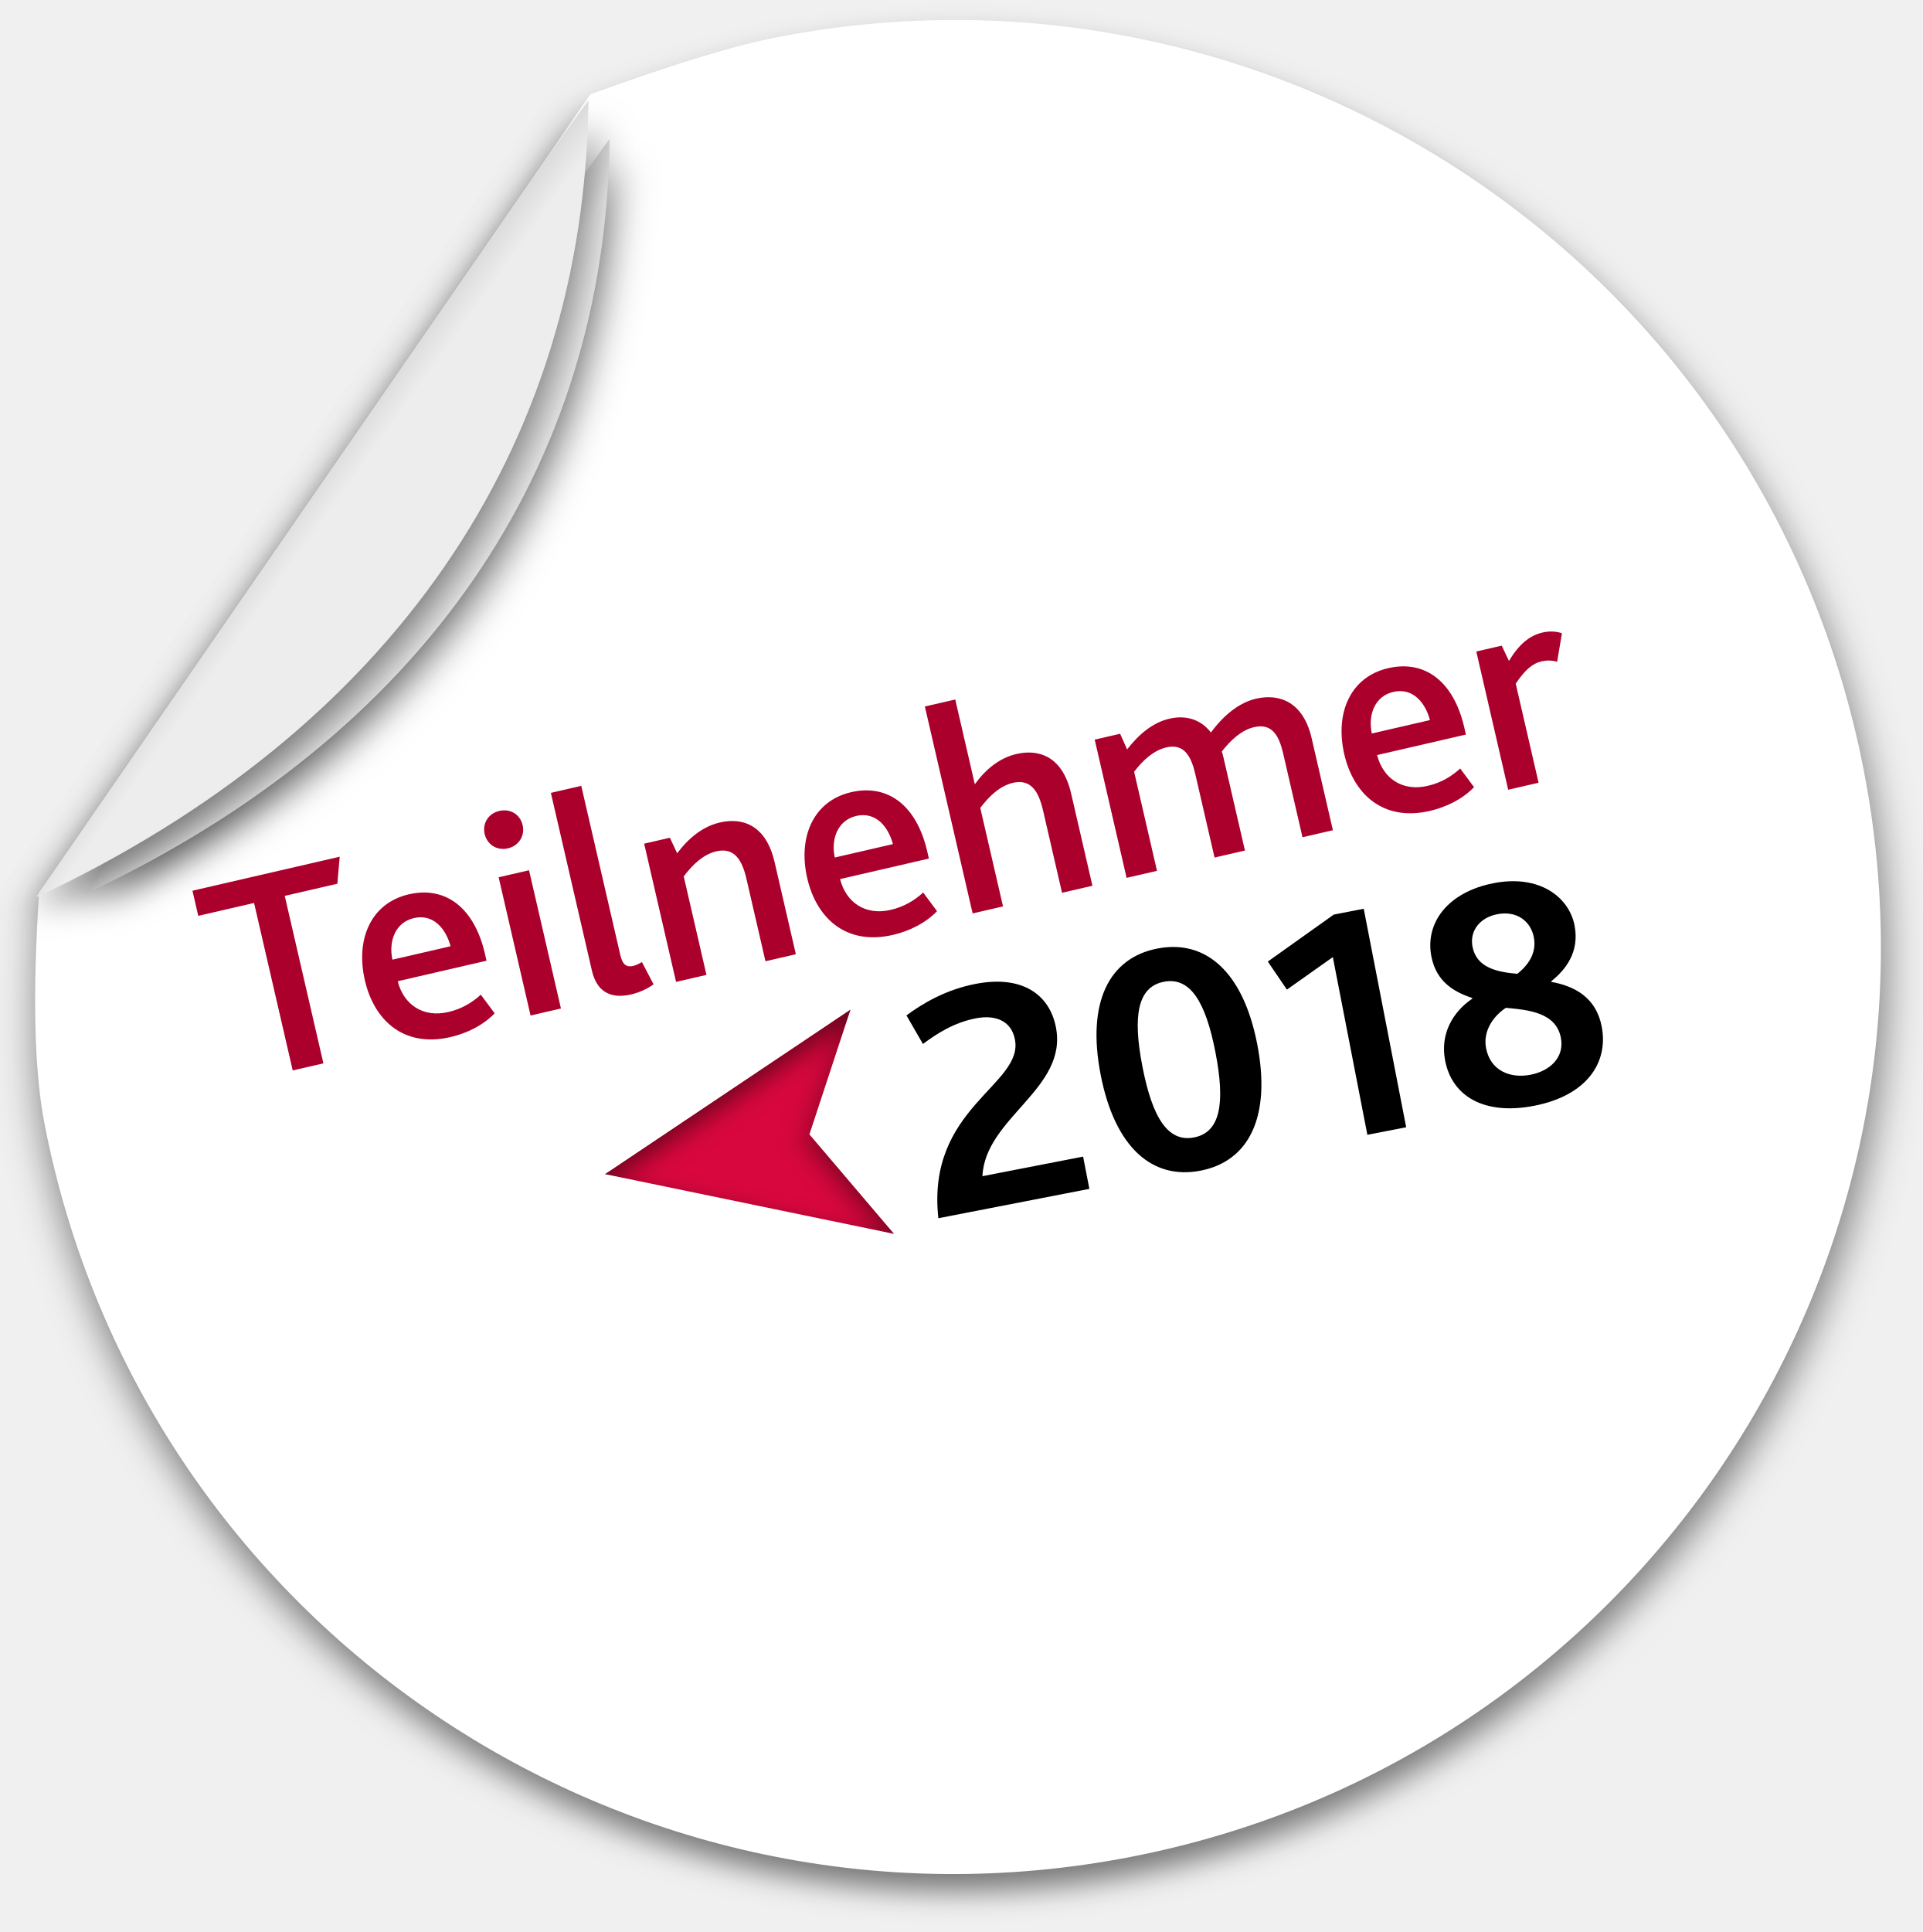
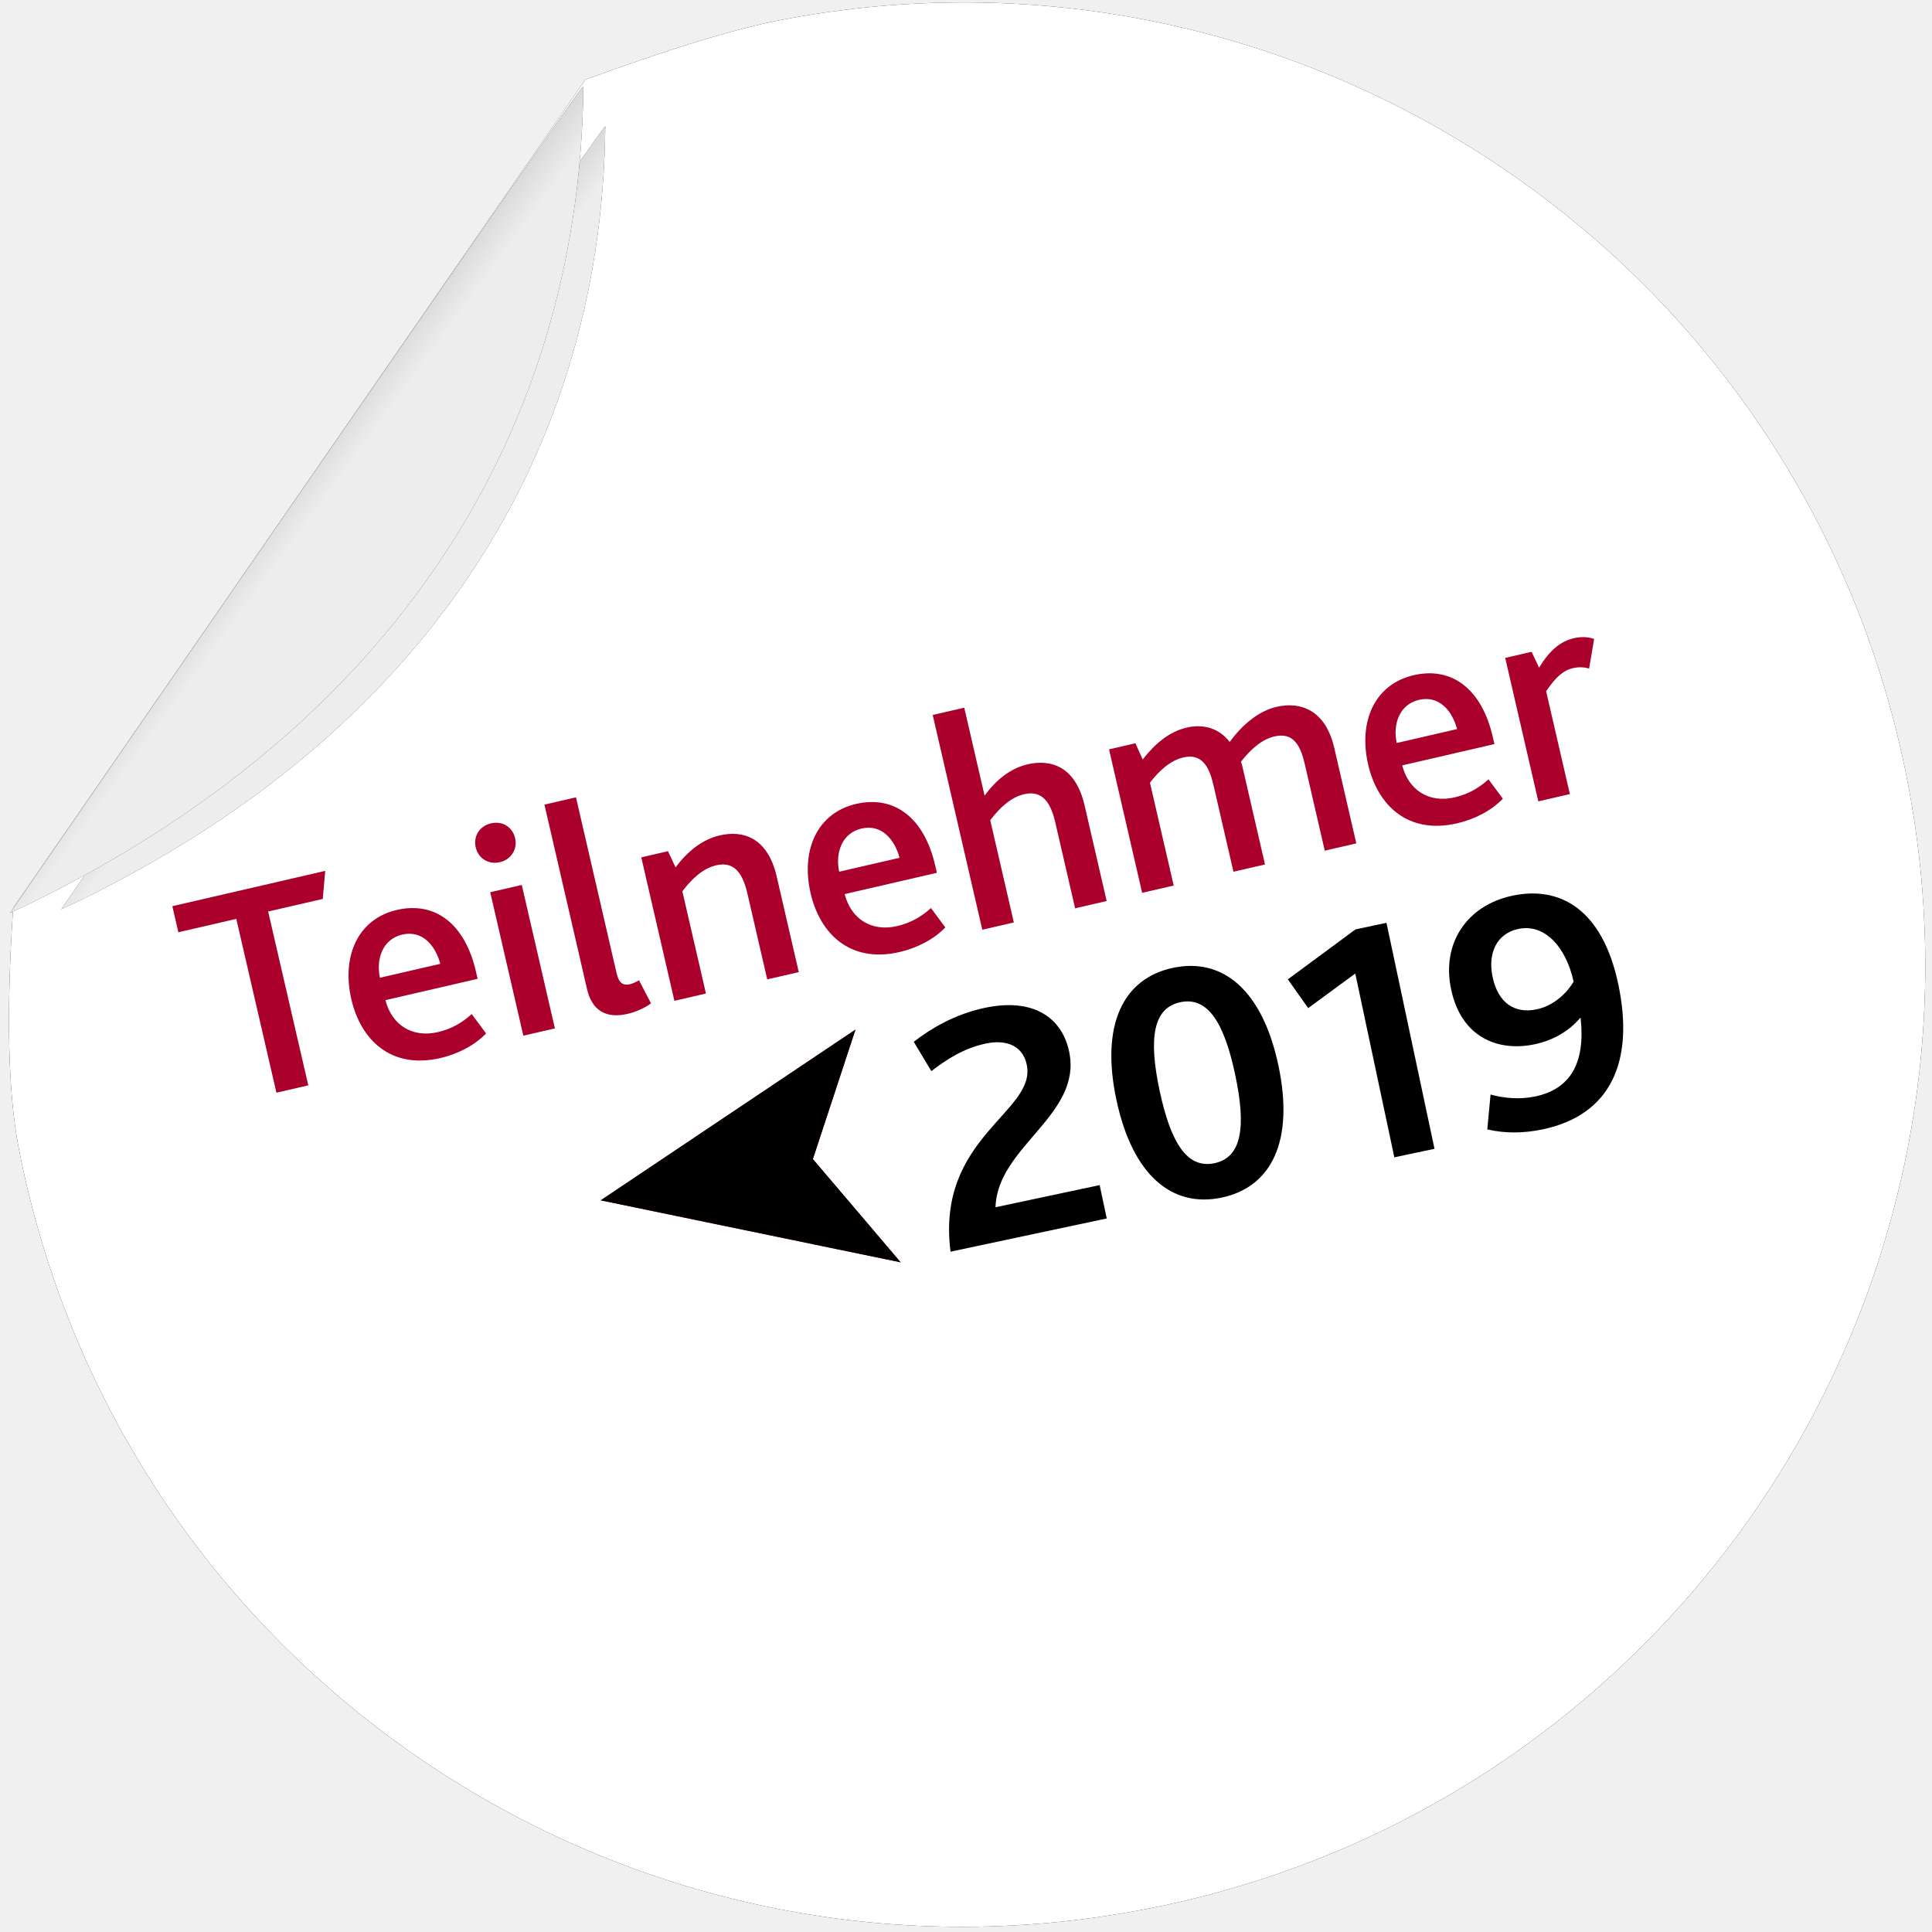
- <svg xmlns="http://www.w3.org/2000/svg" xmlns:xlink="http://www.w3.org/1999/xlink" width="218px" height="219px" viewBox="0 0 218 219" version="1.1">
+ <svg xmlns="http://www.w3.org/2000/svg" width="211px" height="211px" viewBox="0 0 211 211" version="1.1">
  <defs>
-     <path d="M105.065,210.13 C163.091,210.13 210.13,163.091 210.13,105.065 C210.13,47.039 163.091,0 105.065,0 C100.022,0 92.671,0.773 83.011,2.319 L4.405,79.189 C1.468,90.286 0,98.912 0,105.065 C0,163.091 47.039,210.13 105.065,210.13 Z" id="path-1" />
-     <filter x="-3.3%" y="-2.4%" width="106.7%" height="106.7%" filterUnits="objectBoundingBox" id="filter-2">
-       <feOffset dx="0" dy="2" in="SourceAlpha" result="shadowOffsetOuter1" />
-       <feGaussianBlur stdDeviation="2" in="shadowOffsetOuter1" result="shadowBlurOuter1" />
-       <feColorMatrix values="0 0 0 0 0   0 0 0 0 0   0 0 0 0 0  0 0 0 0.5 0" type="matrix" in="shadowBlurOuter1" />
-     </filter>
-     <linearGradient x1="54.455%" y1="50%" x2="32.77%" y2="27.37%" id="linearGradient-3">
+     <linearGradient x1="54.495%" y1="50%" x2="32.612%" y2="28.546%" id="linearGradient-1">
      <stop stop-color="#FFFFFF" stop-opacity="0.5" offset="0%" />
      <stop stop-color="#000000" stop-opacity="0.5" offset="100%" />
    </linearGradient>
-     <path d="M9.529,80.343 C50.588,70.055 76.687,44.174 84.173,7.748 C84.283,7.213 9.529,80.343 9.529,80.343 Z" id="path-4" />
-     <filter x="-9.4%" y="-6.9%" width="118.8%" height="119.3%" filterUnits="objectBoundingBox" id="filter-5">
-       <feOffset dx="0" dy="2" in="SourceAlpha" result="shadowOffsetOuter1" />
-       <feGaussianBlur stdDeviation="2" in="shadowOffsetOuter1" result="shadowBlurOuter1" />
-       <feColorMatrix values="0 0 0 0 0   0 0 0 0 0   0 0 0 0 0  0 0 0 0.5 0" type="matrix" in="shadowBlurOuter1" />
-     </filter>
-     <path d="M3.984,79.67 C47.259,68.803 74.768,41.466 82.658,2.991 C82.774,2.425 3.984,79.67 3.984,79.67 Z" id="path-6" />
-     <filter x="-8.9%" y="-6.5%" width="117.8%" height="118.3%" filterUnits="objectBoundingBox" id="filter-7">
-       <feOffset dx="0" dy="2" in="SourceAlpha" result="shadowOffsetOuter1" />
-       <feGaussianBlur stdDeviation="2" in="shadowOffsetOuter1" result="shadowBlurOuter1" />
-       <feColorMatrix values="0 0 0 0 0   0 0 0 0 0   0 0 0 0 0  0 0 0 0.5 0" type="matrix" in="shadowBlurOuter1" />
-     </filter>
-     <polygon id="path-8" points="61.3 122.784 92.173 135.684 84.909 122.784 92.173 109.791" />
-     <filter x="-6.5%" y="-7.7%" width="113.0%" height="115.4%" filterUnits="objectBoundingBox" id="filter-9">
-       <feGaussianBlur stdDeviation="1.5" in="SourceAlpha" result="shadowBlurInner1" />
-       <feOffset dx="0" dy="1" in="shadowBlurInner1" result="shadowOffsetInner1" />
-       <feComposite in="shadowOffsetInner1" in2="SourceAlpha" operator="arithmetic" k2="-1" k3="1" result="shadowInnerInner1" />
-       <feColorMatrix values="0 0 0 0 0   0 0 0 0 0   0 0 0 0 0  0 0 0 0.5 0" type="matrix" in="shadowInnerInner1" />
-     </filter>
+     <linearGradient x1="54.455%" y1="50%" x2="32.77%" y2="27.37%" id="linearGradient-2">
+       <stop stop-color="#FFFFFF" stop-opacity="0.5" offset="0%" />
+       <stop stop-color="#000000" stop-opacity="0.5" offset="100%" />
+     </linearGradient>
+     <linearGradient x1="54.495%" y1="50%" x2="32.612%" y2="28.488%" id="linearGradient-3">
+       <stop stop-color="#FFFFFF" stop-opacity="0.5" offset="0%" />
+       <stop stop-color="#000000" stop-opacity="0.5" offset="100%" />
+     </linearGradient>
+     <linearGradient x1="54.455%" y1="50%" x2="32.77%" y2="27.37%" id="linearGradient-4">
+       <stop stop-color="#FFFFFF" stop-opacity="0.5" offset="0%" />
+       <stop stop-color="#000000" stop-opacity="0.5" offset="100%" />
+     </linearGradient>
  </defs>
-   <g id="Tournee-/-exhibition" stroke="none" stroke-width="1" fill="none" fill-rule="evenodd">
-     <g id="Artboard-Copy-5" transform="translate(-93, -66)">
-       <g id="badge_teilnehmer" transform="translate(201.692, 173.692) rotate(-11) translate(-201.692, -173.692) translate(96.19202, 68.19202)">
-         <g id="Group-7">
+   <g id="Page-1" stroke="none" stroke-width="1" fill="none" fill-rule="evenodd">
+     <g id="badge_teilnehmer" transform="translate(-18, -18)">
+       <g transform="translate(123.692, 123.692) rotate(-11) translate(-123.692, -123.692) translate(18.19202, 18.19202)">
+         <g id="Group-7" transform="translate(0, 0)">
          <g id="Oval-4">
-             <use fill="black" fill-opacity="1" filter="url(#filter-2)" xlink:href="#path-1" />
-             <use fill="#FFFFFF" fill-rule="evenodd" xlink:href="#path-1" />
+             <g id="path-1-link" fill="#000000" fill-rule="nonzero">
+               <path d="M105.065,210.13 C163.091,210.13 210.13,163.091 210.13,105.065 C210.13,47.039 163.091,0 105.065,0 C100.022,0 92.671,0.773 83.011,2.319 L4.405,79.189 C1.468,90.286 0,98.912 0,105.065 C0,163.091 47.039,210.13 105.065,210.13 Z" id="path-1" />
+             </g>
+             <g id="path-1-link" fill="#FFFFFF">
+               <path d="M105.065,210.13 C163.091,210.13 210.13,163.091 210.13,105.065 C210.13,47.039 163.091,0 105.065,0 C100.022,0 92.671,0.773 83.011,2.319 L4.405,79.189 C1.468,90.286 0,98.912 0,105.065 C0,163.091 47.039,210.13 105.065,210.13 Z" id="path-1" />
+             </g>
          </g>
-           <g id="Oval-4-Copy">
-             <use fill="black" fill-opacity="1" filter="url(#filter-5)" xlink:href="#path-4" />
-             <use fill="#DBDBDB" fill-rule="evenodd" xlink:href="#path-4" />
-             <use fill="url(#linearGradient-3)" fill-rule="evenodd" xlink:href="#path-4" />
+           <g id="Oval-4-Copy" transform="translate(9, 7)">
+             <g id="path-4-link" fill="#000000" fill-rule="nonzero">
+               <path d="M0.529,73.343 C41.588,63.055 67.687,37.174 75.173,0.748 C75.283,0.213 0.529,73.343 0.529,73.343 Z" id="path-4" />
+             </g>
+             <g id="path-4-link" fill="#DBDBDB">
+               <path d="M0.529,73.343 C41.588,63.055 67.687,37.174 75.173,0.748 C75.283,0.213 0.529,73.343 0.529,73.343 Z" id="path-4" />
+             </g>
+             <g id="path-4-link" fill="url(#linearGradient-2)">
+               <path d="M0.529,73.343 C41.588,63.055 67.687,37.174 75.173,0.748 C75.283,0.213 0.529,73.343 0.529,73.343 Z" id="path-4" />
+             </g>
          </g>
-           <g id="Oval-4-Copy-2">
-             <use fill="black" fill-opacity="1" filter="url(#filter-7)" xlink:href="#path-6" />
-             <use fill="#DBDBDB" fill-rule="evenodd" xlink:href="#path-6" />
-             <use fill="url(#linearGradient-3)" fill-rule="evenodd" xlink:href="#path-6" />
+           <g id="Oval-4-Copy-2" transform="translate(3, 2)">
+             <g id="path-6-link" fill="#000000" fill-rule="nonzero">
+               <path d="M0.984,77.67 C44.259,66.803 71.768,39.466 79.658,0.991 C79.774,0.425 0.984,77.67 0.984,77.67 Z" id="path-6" />
+             </g>
+             <g id="path-6-link" fill="#DBDBDB">
+               <path d="M0.984,77.67 C44.259,66.803 71.768,39.466 79.658,0.991 C79.774,0.425 0.984,77.67 0.984,77.67 Z" id="path-6" />
+             </g>
+             <g id="path-6-link" fill="url(#linearGradient-4)">
+               <path d="M0.984,77.67 C44.259,66.803 71.768,39.466 79.658,0.991 C79.774,0.425 0.984,77.67 0.984,77.67 Z" id="path-6" />
+             </g>
          </g>
        </g>
-         <path d="M97.445,134.902 C98.471,122.324 109.833,121.944 109.833,116.662 C109.833,114.344 107.971,113.47 105.957,113.47 C103.411,113.47 101.321,114.306 99.497,115.18 L98.281,111.646 C100.333,110.658 103.221,109.632 106.641,109.632 C112.037,109.632 114.659,112.406 114.659,116.206 C114.659,123.312 104.817,124.718 103.259,131.178 L114.887,131.178 L114.887,134.902 L97.445,134.902 Z M127.655,135.282 C122.069,135.282 118.611,130.836 118.611,122.438 C118.611,114.078 122.069,109.632 127.655,109.632 C133.241,109.632 136.699,114.078 136.699,122.438 C136.699,130.836 133.241,135.282 127.655,135.282 Z M127.655,131.444 C130.695,131.444 131.873,128.328 131.873,122.438 C131.873,116.586 130.695,113.47 127.655,113.47 C124.615,113.47 123.437,116.586 123.437,122.438 C123.437,128.328 124.615,131.444 127.655,131.444 Z M146.997,134.902 L146.997,114.382 L141.183,117.004 L139.663,113.47 L148.023,109.67 L151.481,109.67 L151.481,134.902 L146.997,134.902 Z M166.187,135.282 C160.449,135.282 157.257,132.47 157.257,128.328 C157.257,125.288 159.119,123.084 161.627,122.02 L161.627,121.944 C159.727,120.88 157.979,119.36 157.979,116.434 C157.979,112.558 161.209,109.632 166.491,109.632 C171.811,109.632 174.585,112.824 174.585,116.092 C174.585,119.17 172.609,120.842 170.785,121.792 L170.785,121.868 C173.331,122.856 175.421,124.604 175.421,127.91 C175.421,132.09 172.267,135.282 166.187,135.282 Z M166.453,131.748 C168.733,131.748 170.633,130.532 170.633,128.29 C170.633,125.364 167.631,124.49 165.161,123.768 C163.679,124.376 162.083,125.782 162.083,127.834 C162.083,130.456 164.135,131.748 166.453,131.748 Z M167.175,120.234 C168.543,119.512 169.797,118.372 169.797,116.51 C169.797,114.686 168.505,113.166 166.225,113.166 C164.173,113.166 162.767,114.458 162.767,116.244 C162.767,118.676 164.933,119.588 167.175,120.234 Z" id="2018" fill="#000000" />
-         <path d="M28.323,101.968 L28.323,82.486 L21.829,82.486 L21.829,79.562 L38.965,79.562 L38.013,82.486 L31.893,82.486 L31.893,101.968 L28.323,101.968 Z M46.615,102.308 C41.005,102.308 38.591,98.33 38.591,93.876 C38.591,89.014 41.277,85.478 45.629,85.478 C50.015,85.478 52.531,88.742 52.531,93.944 L52.531,94.794 L42.195,94.794 C42.263,97.548 44.065,99.486 46.989,99.486 C48.587,99.486 49.879,99.044 51.035,98.398 L52.089,100.812 C50.525,101.832 48.519,102.308 46.615,102.308 Z M42.161,92.278 L48.927,92.278 C48.859,90.238 47.873,88.232 45.595,88.232 C43.453,88.232 42.195,90.102 42.161,92.278 Z M55.999,101.968 L55.999,85.886 L59.535,85.886 L59.535,101.968 L55.999,101.968 Z M57.767,82.928 C56.475,82.928 55.557,81.976 55.557,80.752 C55.557,79.528 56.475,78.576 57.767,78.576 C59.059,78.576 59.977,79.494 59.977,80.752 C59.977,81.976 59.025,82.928 57.767,82.928 Z M63.921,98.568 L63.921,77.896 L67.457,77.896 L67.457,97.582 C67.457,98.772 67.865,99.112 68.647,99.112 C68.885,99.112 69.361,99.01 69.667,98.908 L70.381,101.662 C69.531,102.036 68.477,102.206 67.627,102.206 C65.145,102.206 63.921,100.914 63.921,98.568 Z M72.931,101.968 L72.931,85.886 L75.923,85.886 L76.331,87.79 C77.997,86.396 79.833,85.478 81.839,85.478 C84.389,85.478 86.871,86.838 86.871,91.258 L86.871,101.968 L83.335,101.968 L83.335,92.38 C83.335,90.272 82.859,88.572 80.717,88.572 C79.221,88.572 77.759,89.422 76.467,90.51 L76.467,101.968 L72.931,101.968 Z M98.091,102.308 C92.481,102.308 90.067,98.33 90.067,93.876 C90.067,89.014 92.753,85.478 97.105,85.478 C101.491,85.478 104.007,88.742 104.007,93.944 L104.007,94.794 L93.671,94.794 C93.739,97.548 95.541,99.486 98.465,99.486 C100.063,99.486 101.355,99.044 102.511,98.398 L103.565,100.812 C102.001,101.832 99.995,102.308 98.091,102.308 Z M93.637,92.278 L100.403,92.278 C100.335,90.238 99.349,88.232 97.071,88.232 C94.929,88.232 93.671,90.102 93.637,92.278 Z M107.441,101.968 L107.441,77.896 L110.977,77.896 L110.977,87.756 C112.507,86.43 114.309,85.478 116.349,85.478 C118.899,85.478 121.381,86.838 121.381,91.258 L121.381,101.968 L117.845,101.968 L117.845,92.38 C117.845,90.272 117.369,88.572 115.227,88.572 C113.731,88.572 112.269,89.422 110.977,90.51 L110.977,101.968 L107.441,101.968 Z M125.359,101.968 L125.359,85.886 L128.317,85.886 L128.691,87.79 C130.323,86.464 132.159,85.478 134.165,85.478 C136.069,85.478 137.599,86.362 138.381,88.062 C140.319,86.396 142.359,85.478 144.229,85.478 C146.983,85.478 149.363,87.076 149.363,91.258 L149.363,101.968 L145.827,101.968 L145.827,92.244 C145.827,90.204 145.419,88.572 143.277,88.572 C141.849,88.572 140.387,89.388 139.095,90.442 C139.129,90.646 139.129,90.918 139.129,91.19 L139.129,101.968 L135.593,101.968 L135.593,92.278 C135.593,90.238 135.185,88.572 133.077,88.572 C131.615,88.572 130.153,89.388 128.895,90.442 L128.895,101.968 L125.359,101.968 Z M160.583,102.308 C154.973,102.308 152.559,98.33 152.559,93.876 C152.559,89.014 155.245,85.478 159.597,85.478 C163.983,85.478 166.499,88.742 166.499,93.944 L166.499,94.794 L156.163,94.794 C156.231,97.548 158.033,99.486 160.957,99.486 C162.555,99.486 163.847,99.044 165.003,98.398 L166.057,100.812 C164.493,101.832 162.487,102.308 160.583,102.308 Z M156.129,92.278 L162.895,92.278 C162.827,90.238 161.841,88.232 159.563,88.232 C157.421,88.232 156.163,90.102 156.129,92.278 Z M169.763,101.968 L169.763,85.886 L172.721,85.886 L173.129,87.756 C174.693,86.158 176.053,85.478 177.583,85.478 C178.331,85.478 179.113,85.682 179.691,86.056 L178.433,89.082 C177.821,88.742 177.243,88.64 176.733,88.64 C175.645,88.64 174.693,89.15 173.299,90.442 L173.299,101.968 L169.763,101.968 Z" id="Teilnehmer" fill="#AB002C" transform="translate(100.7599, 90.10225) rotate(-2) translate(-100.7599, -90.10225) " />
-         <g id="Path-2">
-           <use fill="#D8073D" fill-rule="evenodd" xlink:href="#path-8" />
-           <use fill="black" fill-opacity="1" filter="url(#filter-9)" xlink:href="#path-8" />
+         <path d="M97.514,134.905 C98.54,122.327 109.902,121.947 109.902,116.665 C109.902,114.347 108.04,113.473 106.026,113.473 C103.48,113.473 101.39,114.309 99.566,115.183 L98.35,111.649 C100.402,110.661 103.29,109.635 106.71,109.635 C112.106,109.635 114.728,112.409 114.728,116.209 C114.728,123.315 104.886,124.721 103.328,131.181 L114.956,131.181 L114.956,134.905 L97.514,134.905 Z M127.724,135.285 C122.138,135.285 118.68,130.839 118.68,122.441 C118.68,114.081 122.138,109.635 127.724,109.635 C133.31,109.635 136.768,114.081 136.768,122.441 C136.768,130.839 133.31,135.285 127.724,135.285 Z M127.724,131.447 C130.764,131.447 131.942,128.331 131.942,122.441 C131.942,116.589 130.764,113.473 127.724,113.473 C124.684,113.473 123.506,116.589 123.506,122.441 C123.506,128.331 124.684,131.447 127.724,131.447 Z M147.066,134.905 L147.066,114.385 L141.252,117.007 L139.732,113.473 L148.092,109.673 L151.55,109.673 L151.55,134.905 L147.066,134.905 Z M163.596,135.285 C161.506,135.285 159.492,134.905 157.63,134.031 L158.77,130.383 C160.176,131.105 161.81,131.599 163.52,131.599 C167.434,131.599 169.638,129.167 170.132,124.227 L170.094,124.227 C168.612,125.367 166.75,126.013 164.622,126.013 C160.632,126.013 156.946,123.695 156.946,118.261 C156.946,113.055 160.594,109.635 165.61,109.635 C171.044,109.635 174.92,113.245 174.92,121.453 C174.92,130.155 171.12,135.285 163.596,135.285 Z M165.648,122.327 C167.51,122.327 169.22,121.301 170.208,120.199 C170.17,116.171 168.346,113.321 165.496,113.321 C163.14,113.321 161.658,115.145 161.658,117.881 C161.658,120.693 163.102,122.327 165.648,122.327 Z" id="2019" fill="#000000" fill-rule="nonzero" transform="translate(136.2175, 122.4598) rotate(-1) translate(-136.2175, -122.4598) " />
+         <path d="M28.323,101.968 L28.323,82.486 L21.829,82.486 L21.829,79.562 L38.965,79.562 L38.013,82.486 L31.893,82.486 L31.893,101.968 L28.323,101.968 Z M46.615,102.308 C41.005,102.308 38.591,98.33 38.591,93.876 C38.591,89.014 41.277,85.478 45.629,85.478 C50.015,85.478 52.531,88.742 52.531,93.944 L52.531,94.794 L42.195,94.794 C42.263,97.548 44.065,99.486 46.989,99.486 C48.587,99.486 49.879,99.044 51.035,98.398 L52.089,100.812 C50.525,101.832 48.519,102.308 46.615,102.308 Z M42.161,92.278 L48.927,92.278 C48.859,90.238 47.873,88.232 45.595,88.232 C43.453,88.232 42.195,90.102 42.161,92.278 Z M55.999,101.968 L55.999,85.886 L59.535,85.886 L59.535,101.968 L55.999,101.968 Z M57.767,82.928 C56.475,82.928 55.557,81.976 55.557,80.752 C55.557,79.528 56.475,78.576 57.767,78.576 C59.059,78.576 59.977,79.494 59.977,80.752 C59.977,81.976 59.025,82.928 57.767,82.928 Z M63.921,98.568 L63.921,77.896 L67.457,77.896 L67.457,97.582 C67.457,98.772 67.865,99.112 68.647,99.112 C68.885,99.112 69.361,99.01 69.667,98.908 L70.381,101.662 C69.531,102.036 68.477,102.206 67.627,102.206 C65.145,102.206 63.921,100.914 63.921,98.568 Z M72.931,101.968 L72.931,85.886 L75.923,85.886 L76.331,87.79 C77.997,86.396 79.833,85.478 81.839,85.478 C84.389,85.478 86.871,86.838 86.871,91.258 L86.871,101.968 L83.335,101.968 L83.335,92.38 C83.335,90.272 82.859,88.572 80.717,88.572 C79.221,88.572 77.759,89.422 76.467,90.51 L76.467,101.968 L72.931,101.968 Z M98.091,102.308 C92.481,102.308 90.067,98.33 90.067,93.876 C90.067,89.014 92.753,85.478 97.105,85.478 C101.491,85.478 104.007,88.742 104.007,93.944 L104.007,94.794 L93.671,94.794 C93.739,97.548 95.541,99.486 98.465,99.486 C100.063,99.486 101.355,99.044 102.511,98.398 L103.565,100.812 C102.001,101.832 99.995,102.308 98.091,102.308 Z M93.637,92.278 L100.403,92.278 C100.335,90.238 99.349,88.232 97.071,88.232 C94.929,88.232 93.671,90.102 93.637,92.278 Z M107.441,101.968 L107.441,77.896 L110.977,77.896 L110.977,87.756 C112.507,86.43 114.309,85.478 116.349,85.478 C118.899,85.478 121.381,86.838 121.381,91.258 L121.381,101.968 L117.845,101.968 L117.845,92.38 C117.845,90.272 117.369,88.572 115.227,88.572 C113.731,88.572 112.269,89.422 110.977,90.51 L110.977,101.968 L107.441,101.968 Z M125.359,101.968 L125.359,85.886 L128.317,85.886 L128.691,87.79 C130.323,86.464 132.159,85.478 134.165,85.478 C136.069,85.478 137.599,86.362 138.381,88.062 C140.319,86.396 142.359,85.478 144.229,85.478 C146.983,85.478 149.363,87.076 149.363,91.258 L149.363,101.968 L145.827,101.968 L145.827,92.244 C145.827,90.204 145.419,88.572 143.277,88.572 C141.849,88.572 140.387,89.388 139.095,90.442 C139.129,90.646 139.129,90.918 139.129,91.19 L139.129,101.968 L135.593,101.968 L135.593,92.278 C135.593,90.238 135.185,88.572 133.077,88.572 C131.615,88.572 130.153,89.388 128.895,90.442 L128.895,101.968 L125.359,101.968 Z M160.583,102.308 C154.973,102.308 152.559,98.33 152.559,93.876 C152.559,89.014 155.245,85.478 159.597,85.478 C163.983,85.478 166.499,88.742 166.499,93.944 L166.499,94.794 L156.163,94.794 C156.231,97.548 158.033,99.486 160.957,99.486 C162.555,99.486 163.847,99.044 165.003,98.398 L166.057,100.812 C164.493,101.832 162.487,102.308 160.583,102.308 Z M156.129,92.278 L162.895,92.278 C162.827,90.238 161.841,88.232 159.563,88.232 C157.421,88.232 156.163,90.102 156.129,92.278 Z M169.763,101.968 L169.763,85.886 L172.721,85.886 L173.129,87.756 C174.693,86.158 176.053,85.478 177.583,85.478 C178.331,85.478 179.113,85.682 179.691,86.056 L178.433,89.082 C177.821,88.742 177.243,88.64 176.733,88.64 C175.645,88.64 174.693,89.15 173.299,90.442 L173.299,101.968 L169.763,101.968 Z" id="Teilnehmer" fill="#AB002C" fill-rule="nonzero" transform="translate(100.7599, 90.10225) rotate(-2) translate(-100.7599, -90.10225) " />
+         <g id="Path-2" transform="translate(61, 109)">
+           <g id="path-8-link" fill="#D8073D">
+             <polygon id="path-8" points="0.3 13.784 31.173 26.684 23.909 13.784 31.173 0.791" />
+           </g>
+           <g id="path-8-link" fill="#000000" fill-rule="nonzero">
+             <polygon id="path-8" points="0.3 13.784 31.173 26.684 23.909 13.784 31.173 0.791" />
+           </g>
        </g>
      </g>
    </g>
  </g>
</svg>
